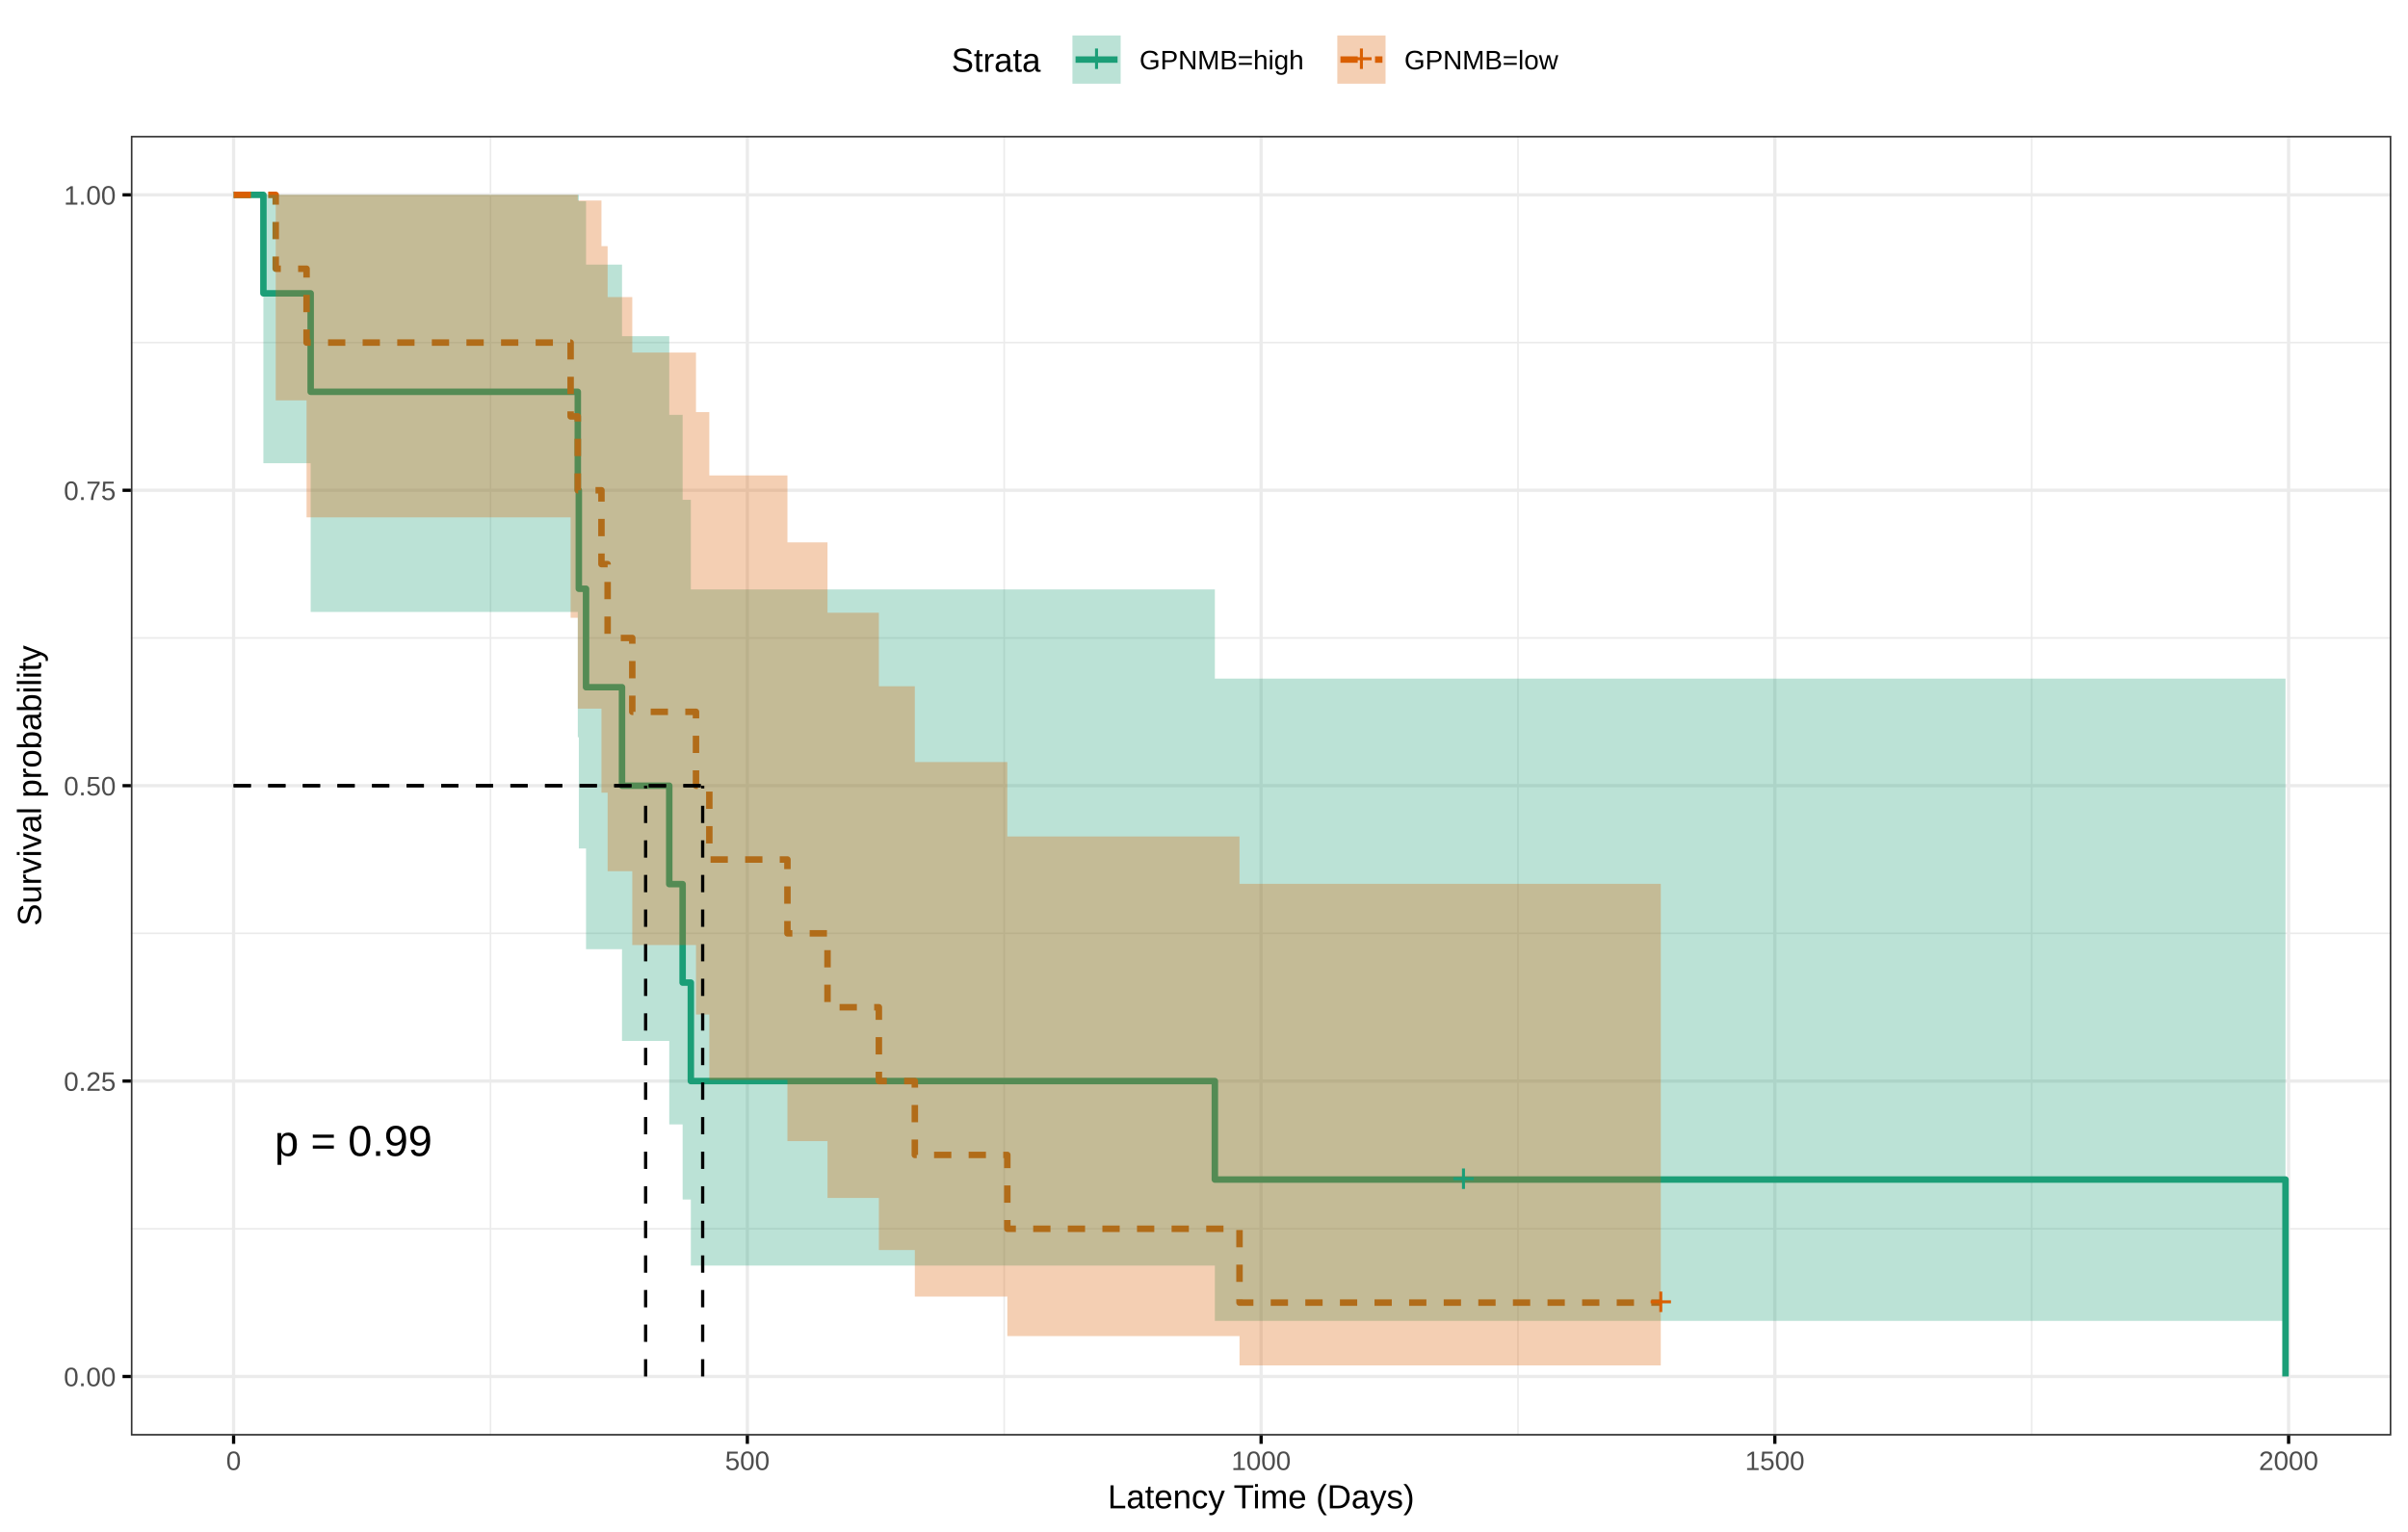
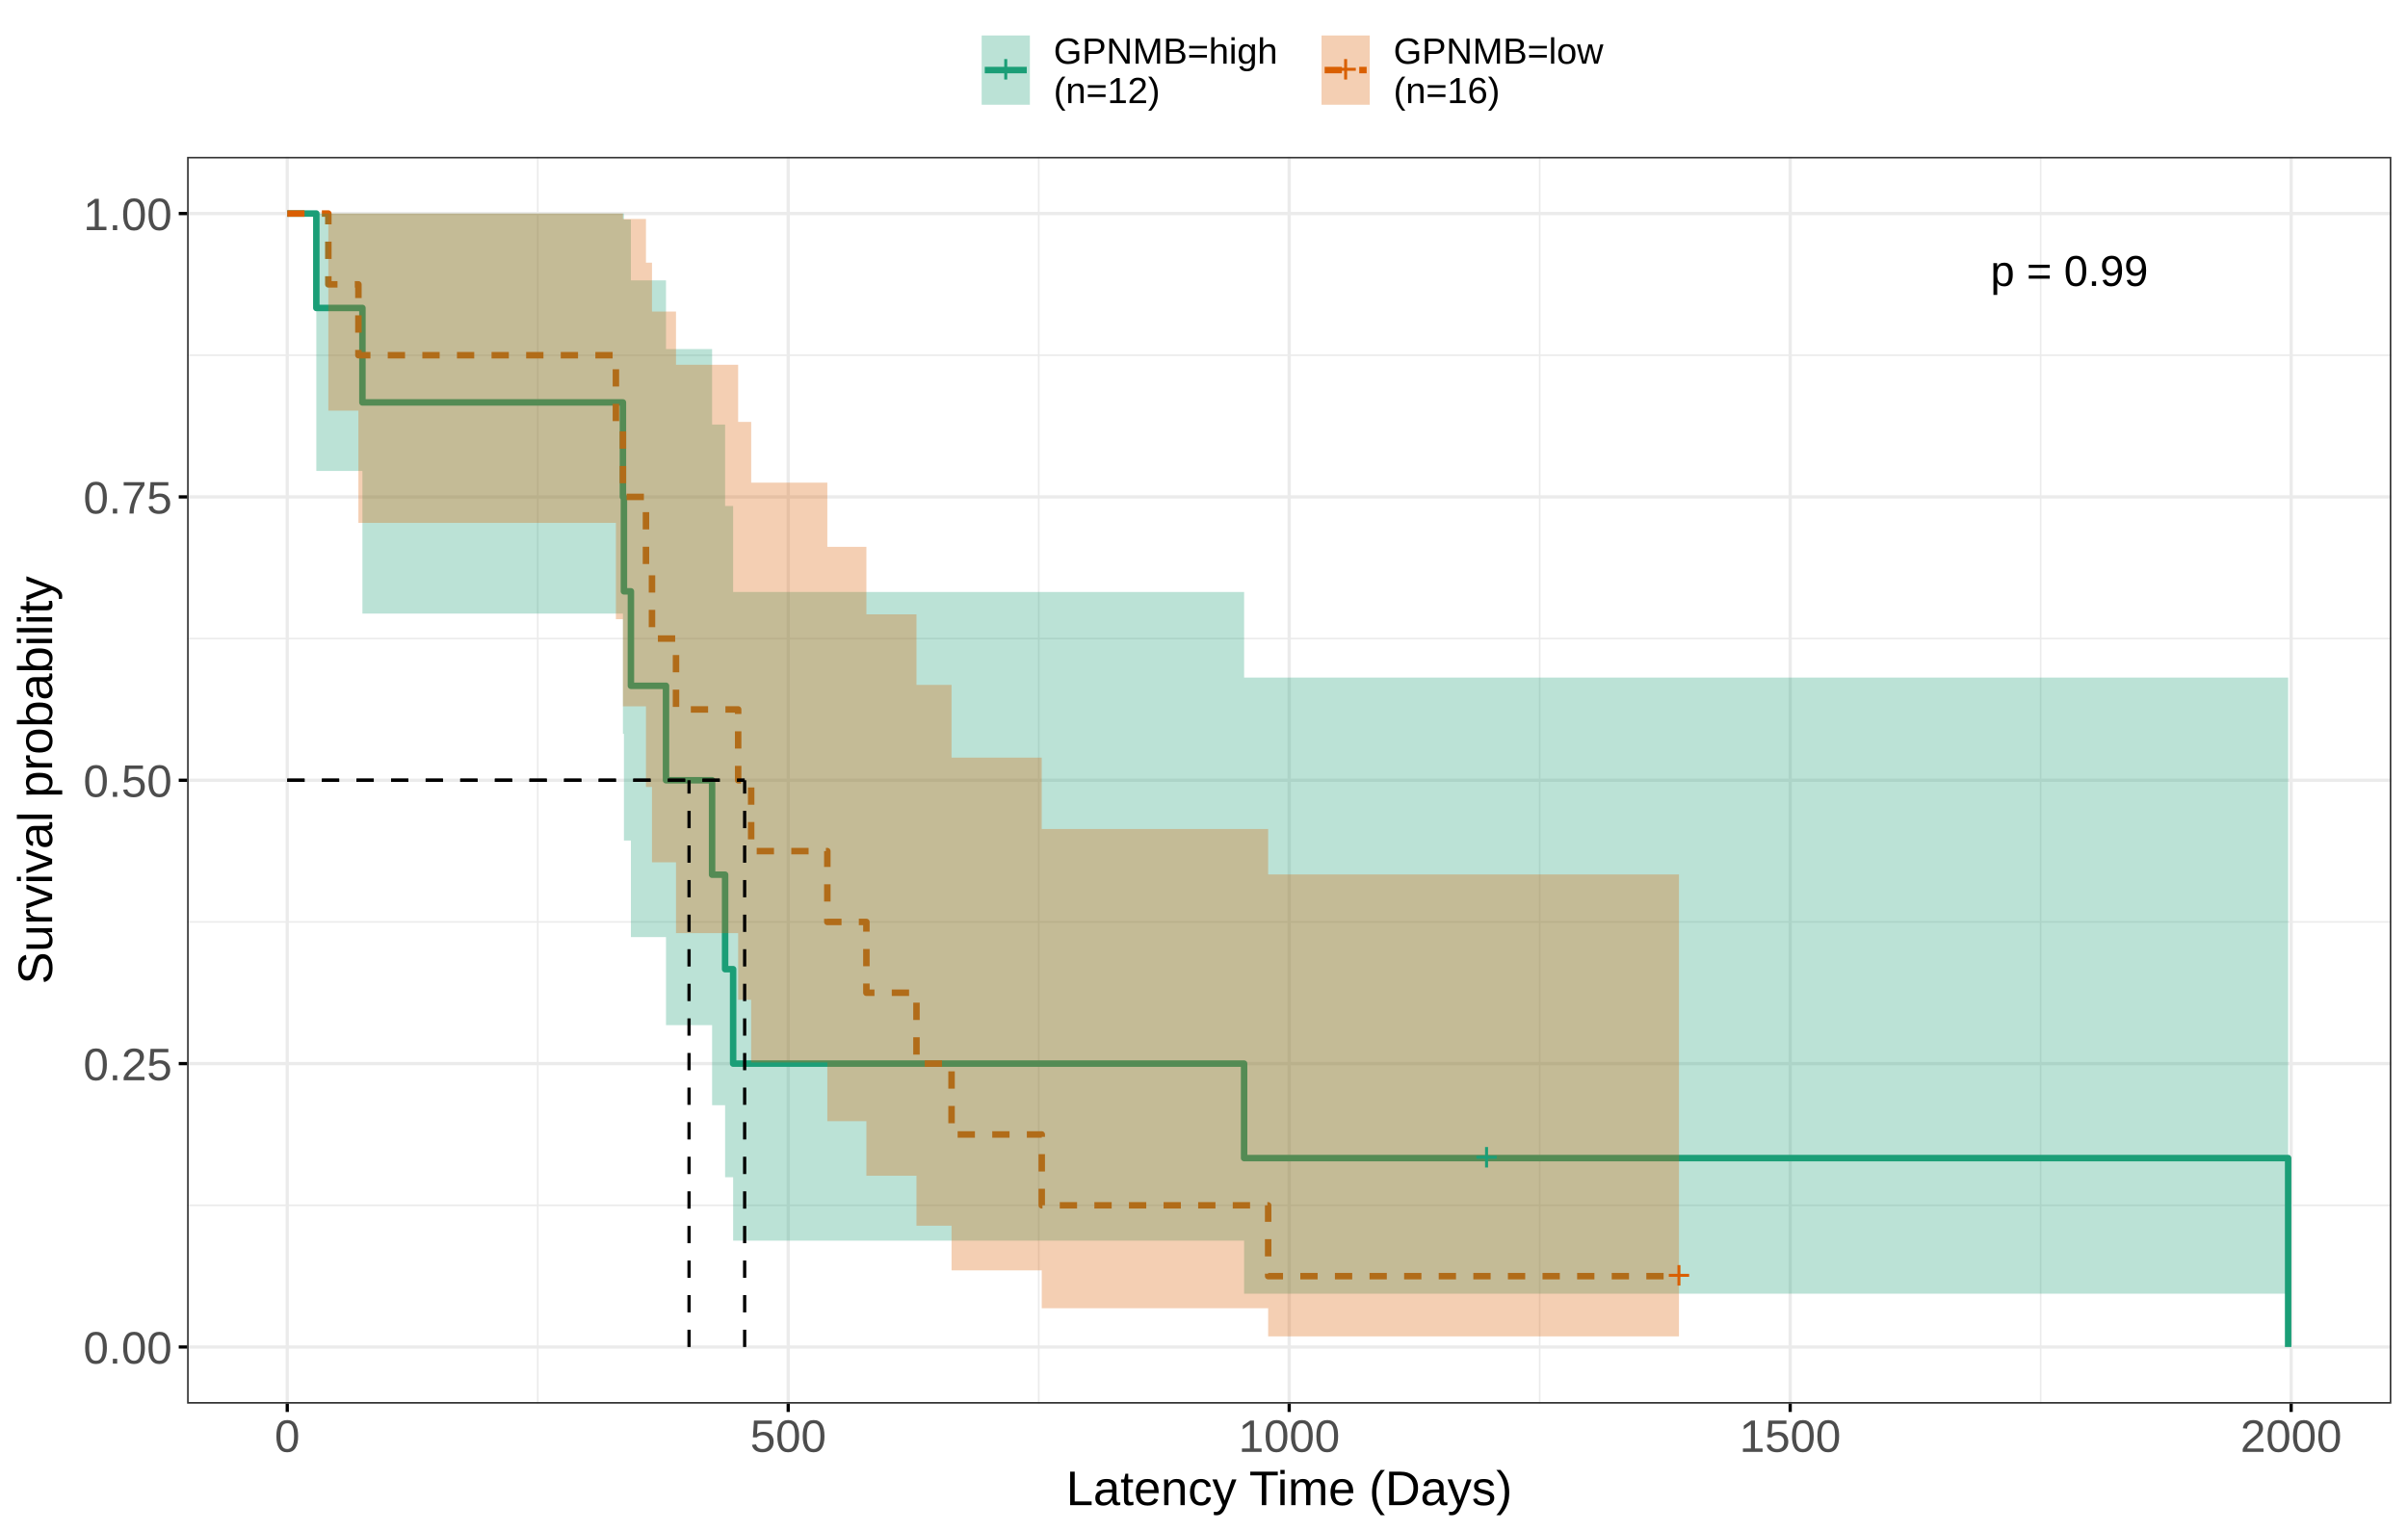
<svg xmlns="http://www.w3.org/2000/svg" class="svglite" width="792.00pt" height="504.00pt" viewBox="0 0 792.00 504.00">
  <defs>
    <style type="text/css">
    .svglite line, .svglite polyline, .svglite polygon, .svglite path, .svglite rect, .svglite circle {
      fill: none;
      stroke: #000000;
      stroke-linecap: round;
      stroke-linejoin: round;
      stroke-miterlimit: 10.00;
    }
    .svglite text {
      white-space: pre;
    }
  </style>
  </defs>
  <rect width="100%" height="100%" style="stroke: none; fill: #FFFFFF;" />
  <defs>
    <clipPath id="cpMC4wMHw3OTIuMDB8MC4wMHw1MDQuMDA=">
      <rect x="0.00" y="0.00" width="792.00" height="504.00" />
    </clipPath>
  </defs>
  <g clip-path="url(#cpMC4wMHw3OTIuMDB8MC4wMHw1MDQuMDA=)">
-     <rect x="0.00" y="0.00" width="792.00" height="504.00" style="stroke-width: 1.07; stroke: #FFFFFF; fill: #FFFFFF;" />
+     <rect x="0" y="-0" width="792.00" height="504.00" style="stroke-width: 1.07; stroke: #FFFFFF; fill: #FFFFFF;" />
  </g>
  <defs>
-     <clipPath id="cpNDMuMDR8Nzg2LjUyfDQ0LjY4fDQ3Mi4yOQ==">
-       <rect x="43.04" y="44.68" width="743.48" height="427.62" />
+     <clipPath id="cpNjEuNTN8Nzg2LjUyfDUxLjYwfDQ2MS44MA==">
+       <rect x="61.53" y="51.60" width="724.99" height="410.20" />
    </clipPath>
  </defs>
-   <g clip-path="url(#cpNDMuMDR8Nzg2LjUyfDQ0LjY4fDQ3Mi4yOQ==)">
-     <rect x="43.04" y="44.68" width="743.48" height="427.62" style="stroke-width: 1.07; stroke: none; fill: #FFFFFF;" />
-     <polyline points="43.04,404.26 786.52,404.26 " style="stroke-width: 0.53; stroke: #EBEBEB; stroke-linecap: butt;" />
-     <polyline points="43.04,307.08 786.52,307.08 " style="stroke-width: 0.53; stroke: #EBEBEB; stroke-linecap: butt;" />
-     <polyline points="43.04,209.89 786.52,209.89 " style="stroke-width: 0.53; stroke: #EBEBEB; stroke-linecap: butt;" />
-     <polyline points="43.04,112.71 786.52,112.71 " style="stroke-width: 0.53; stroke: #EBEBEB; stroke-linecap: butt;" />
-     <polyline points="161.32,472.29 161.32,44.68 " style="stroke-width: 0.53; stroke: #EBEBEB; stroke-linecap: butt;" />
-     <polyline points="330.29,472.29 330.29,44.68 " style="stroke-width: 0.53; stroke: #EBEBEB; stroke-linecap: butt;" />
-     <polyline points="499.27,472.29 499.27,44.68 " style="stroke-width: 0.53; stroke: #EBEBEB; stroke-linecap: butt;" />
-     <polyline points="668.24,472.29 668.24,44.68 " style="stroke-width: 0.53; stroke: #EBEBEB; stroke-linecap: butt;" />
-     <polyline points="43.04,452.86 786.52,452.86 " style="stroke-width: 1.07; stroke: #EBEBEB; stroke-linecap: butt;" />
-     <polyline points="43.04,355.67 786.52,355.67 " style="stroke-width: 1.07; stroke: #EBEBEB; stroke-linecap: butt;" />
-     <polyline points="43.04,258.49 786.52,258.49 " style="stroke-width: 1.07; stroke: #EBEBEB; stroke-linecap: butt;" />
-     <polyline points="43.04,161.30 786.52,161.30 " style="stroke-width: 1.07; stroke: #EBEBEB; stroke-linecap: butt;" />
-     <polyline points="43.04,64.11 786.52,64.11 " style="stroke-width: 1.07; stroke: #EBEBEB; stroke-linecap: butt;" />
-     <polyline points="76.83,472.29 76.83,44.68 " style="stroke-width: 1.07; stroke: #EBEBEB; stroke-linecap: butt;" />
-     <polyline points="245.81,472.29 245.81,44.68 " style="stroke-width: 1.07; stroke: #EBEBEB; stroke-linecap: butt;" />
-     <polyline points="414.78,472.29 414.78,44.68 " style="stroke-width: 1.07; stroke: #EBEBEB; stroke-linecap: butt;" />
-     <polyline points="583.75,472.29 583.75,44.68 " style="stroke-width: 1.07; stroke: #EBEBEB; stroke-linecap: butt;" />
-     <polyline points="752.73,472.29 752.73,44.68 " style="stroke-width: 1.07; stroke: #EBEBEB; stroke-linecap: butt;" />
-     <polyline points="76.83,64.11 86.63,64.11 86.63,96.51 102.18,96.51 102.18,128.90 190.04,128.90 190.04,161.30 190.38,161.30 190.38,193.70 192.75,193.70 192.75,226.09 204.58,226.09 204.58,258.49 220.12,258.49 220.12,290.88 224.52,290.88 224.52,323.28 227.22,323.28 227.22,355.67 399.57,355.67 399.57,388.07 481.35,388.07 481.35,388.07 751.71,388.07 751.71,452.86 " style="stroke-width: 2.13; stroke: #1B9E77; stroke-linecap: butt;" />
-     <polyline points="76.83,64.11 90.69,64.11 90.69,88.41 100.83,88.41 100.83,112.71 187.68,112.71 187.68,137.00 190.04,137.00 190.04,161.30 197.82,161.30 197.82,185.60 199.85,185.60 199.85,209.89 207.96,209.89 207.96,234.19 228.91,234.19 228.91,258.49 233.30,258.49 233.30,282.78 258.99,282.78 258.99,307.08 272.17,307.08 272.17,331.38 289.06,331.38 289.06,355.67 300.89,355.67 300.89,379.97 331.31,379.97 331.31,404.26 407.68,404.26 407.68,428.56 546.24,428.56 546.24,428.56 " style="stroke-width: 2.13; stroke: #D95F02; stroke-dasharray: 5.69,5.69; stroke-linecap: butt;" />
-     <polygon points="76.83,64.11 86.63,64.11 86.63,64.11 102.18,64.11 102.18,64.11 190.04,64.11 190.04,64.11 190.38,64.11 190.38,66.20 192.75,66.20 192.75,87.05 204.58,87.05 204.58,110.60 220.12,110.60 220.12,136.49 224.52,136.49 224.52,164.43 227.22,164.43 227.22,193.92 399.57,193.92 399.57,223.26 481.35,223.26 481.35,223.26 751.71,223.26 751.71,434.57 481.35,434.57 481.35,434.57 399.57,434.57 399.57,416.38 227.22,416.38 227.22,394.64 224.52,394.64 224.52,369.93 220.12,369.93 220.12,342.47 204.58,342.47 204.58,312.28 192.75,312.28 192.75,279.15 190.38,279.15 190.38,242.55 190.04,242.55 190.04,201.33 102.18,201.33 102.18,152.40 86.63,152.40 86.63,64.11 76.83,64.11 " style="stroke-width: 0.00; stroke: none; stroke-linecap: butt; fill: #1B9E77; fill-opacity: 0.30;" />
-     <polyline points="76.83,64.11 86.63,64.11 86.63,64.11 102.18,64.11 102.18,64.11 190.04,64.11 190.04,64.11 190.38,64.11 190.38,66.20 192.75,66.20 192.75,87.05 204.58,87.05 204.58,110.60 220.12,110.60 220.12,136.49 224.52,136.49 224.52,164.43 227.22,164.43 227.22,193.92 399.57,193.92 399.57,223.26 481.35,223.26 481.35,223.26 751.71,223.26 " style="stroke-width: 1.07; stroke: none; stroke-linecap: butt;" />
-     <polyline points="751.71,434.57 481.35,434.57 481.35,434.57 399.57,434.57 399.57,416.38 227.22,416.38 227.22,394.64 224.52,394.64 224.52,369.93 220.12,369.93 220.12,342.47 204.58,342.47 204.58,312.28 192.75,312.28 192.75,279.15 190.38,279.15 190.38,242.55 190.04,242.55 190.04,201.33 102.18,201.33 102.18,152.40 86.63,152.40 86.63,64.11 76.83,64.11 " style="stroke-width: 1.07; stroke: none; stroke-linecap: butt;" />
-     <polygon points="76.83,64.11 90.69,64.11 90.69,64.11 100.83,64.11 100.83,64.11 187.68,64.11 187.68,64.11 190.04,64.11 190.04,65.97 197.82,65.97 197.82,80.98 199.85,80.98 199.85,97.74 207.96,97.74 207.96,115.99 228.91,115.99 228.91,135.58 233.30,135.58 233.30,156.42 258.99,156.42 258.99,178.44 272.17,178.44 272.17,201.58 289.06,201.58 289.06,225.78 300.89,225.78 300.89,250.72 331.31,250.72 331.31,275.20 407.68,275.20 407.68,290.78 546.24,290.78 546.24,290.78 546.24,449.22 546.24,449.22 407.68,449.22 407.68,439.57 331.31,439.57 331.31,426.57 300.89,426.57 300.89,411.26 289.06,411.26 289.06,394.13 272.17,394.13 272.17,375.42 258.99,375.42 258.99,355.28 233.30,355.28 233.30,333.78 228.91,333.78 228.91,310.92 207.96,310.92 207.96,286.63 199.85,286.63 199.85,260.79 197.82,260.79 197.82,233.14 190.04,233.14 190.04,203.25 187.68,203.25 187.68,170.21 100.83,170.21 100.83,131.72 90.69,131.72 90.69,64.11 76.83,64.11 " style="stroke-width: 0.00; stroke: none; stroke-linecap: butt; fill: #D95F02; fill-opacity: 0.30;" />
-     <polyline points="76.83,64.11 90.69,64.11 90.69,64.11 100.83,64.11 100.83,64.11 187.68,64.11 187.68,64.11 190.04,64.11 190.04,65.97 197.82,65.97 197.82,80.98 199.85,80.98 199.85,97.74 207.96,97.74 207.96,115.99 228.91,115.99 228.91,135.58 233.30,135.58 233.30,156.42 258.99,156.42 258.99,178.44 272.17,178.44 272.17,201.58 289.06,201.58 289.06,225.78 300.89,225.78 300.89,250.72 331.31,250.72 331.31,275.20 407.68,275.20 407.68,290.78 546.24,290.78 546.24,290.78 " style="stroke-width: 1.07; stroke: none; stroke-linecap: butt;" />
-     <polyline points="546.24,449.22 546.24,449.22 407.68,449.22 407.68,439.57 331.31,439.57 331.31,426.57 300.89,426.57 300.89,411.26 289.06,411.26 289.06,394.13 272.17,394.13 272.17,375.42 258.99,375.42 258.99,355.28 233.30,355.28 233.30,333.78 228.91,333.78 228.91,310.92 207.96,310.92 207.96,286.63 199.85,286.63 199.85,260.79 197.82,260.79 197.82,233.14 190.04,233.14 190.04,203.25 187.68,203.25 187.68,170.21 100.83,170.21 100.83,131.72 90.69,131.72 90.69,64.11 76.83,64.11 " style="stroke-width: 1.07; stroke: none; stroke-linecap: butt;" />
-     <text x="481.35" y="392.37" text-anchor="middle" style="font-size: 13.75px;fill: #1B9E77; font-family: &quot;Arimo&quot;;" textLength="11.51px" lengthAdjust="spacingAndGlyphs">+</text>
-     <text x="546.24" y="432.87" text-anchor="middle" style="font-size: 13.75px;fill: #D95F02; font-family: &quot;Arimo&quot;;" textLength="11.51px" lengthAdjust="spacingAndGlyphs">+</text>
-     <text x="90.33" y="380.29" style="font-size: 14.23px; font-family: &quot;Arimo&quot;;" textLength="61.66px" lengthAdjust="spacingAndGlyphs">p = 0.99</text>
-     <line x1="76.83" y1="258.49" x2="231.11" y2="258.49" style="stroke-width: 1.07; stroke-dasharray: 5.69,5.69; stroke-linecap: butt;" />
-     <line x1="76.83" y1="258.49" x2="231.11" y2="258.49" style="stroke-width: 1.07; stroke-dasharray: 5.69,5.69; stroke-linecap: butt;" />
-     <line x1="212.35" y1="452.86" x2="212.35" y2="258.49" style="stroke-width: 1.07; stroke-dasharray: 5.69,5.69; stroke-linecap: butt;" />
-     <line x1="231.11" y1="452.86" x2="231.11" y2="258.49" style="stroke-width: 1.07; stroke-dasharray: 5.69,5.69; stroke-linecap: butt;" />
-     <rect x="43.04" y="44.68" width="743.48" height="427.62" style="stroke-width: 1.07; stroke: #333333;" />
+   <g clip-path="url(#cpNjEuNTN8Nzg2LjUyfDUxLjYwfDQ2MS44MA==)">
+     <rect x="61.53" y="51.60" width="724.99" height="410.20" style="stroke-width: 1.07; stroke: none; fill: #FFFFFF;" />
+     <polyline points="61.53,396.55 786.52,396.55 " style="stroke-width: 0.53; stroke: #EBEBEB; stroke-linecap: butt;" />
+     <polyline points="61.53,303.32 786.52,303.32 " style="stroke-width: 0.53; stroke: #EBEBEB; stroke-linecap: butt;" />
+     <polyline points="61.53,210.09 786.52,210.09 " style="stroke-width: 0.53; stroke: #EBEBEB; stroke-linecap: butt;" />
+     <polyline points="61.53,116.86 786.52,116.86 " style="stroke-width: 0.53; stroke: #EBEBEB; stroke-linecap: butt;" />
+     <polyline points="176.87,461.80 176.87,51.60 " style="stroke-width: 0.53; stroke: #EBEBEB; stroke-linecap: butt;" />
+     <polyline points="341.64,461.80 341.64,51.60 " style="stroke-width: 0.53; stroke: #EBEBEB; stroke-linecap: butt;" />
+     <polyline points="506.41,461.80 506.41,51.60 " style="stroke-width: 0.53; stroke: #EBEBEB; stroke-linecap: butt;" />
+     <polyline points="671.18,461.80 671.18,51.60 " style="stroke-width: 0.53; stroke: #EBEBEB; stroke-linecap: butt;" />
+     <polyline points="61.53,443.16 786.52,443.16 " style="stroke-width: 1.07; stroke: #EBEBEB; stroke-linecap: butt;" />
+     <polyline points="61.53,349.93 786.52,349.93 " style="stroke-width: 1.07; stroke: #EBEBEB; stroke-linecap: butt;" />
+     <polyline points="61.53,256.70 786.52,256.70 " style="stroke-width: 1.07; stroke: #EBEBEB; stroke-linecap: butt;" />
+     <polyline points="61.53,163.48 786.52,163.48 " style="stroke-width: 1.07; stroke: #EBEBEB; stroke-linecap: butt;" />
+     <polyline points="61.53,70.25 786.52,70.25 " style="stroke-width: 1.07; stroke: #EBEBEB; stroke-linecap: butt;" />
+     <polyline points="94.48,461.80 94.48,51.60 " style="stroke-width: 1.07; stroke: #EBEBEB; stroke-linecap: butt;" />
+     <polyline points="259.25,461.80 259.25,51.60 " style="stroke-width: 1.07; stroke: #EBEBEB; stroke-linecap: butt;" />
+     <polyline points="424.02,461.80 424.02,51.60 " style="stroke-width: 1.07; stroke: #EBEBEB; stroke-linecap: butt;" />
+     <polyline points="588.80,461.80 588.80,51.60 " style="stroke-width: 1.07; stroke: #EBEBEB; stroke-linecap: butt;" />
+     <polyline points="753.57,461.80 753.57,51.60 " style="stroke-width: 1.07; stroke: #EBEBEB; stroke-linecap: butt;" />
+     <polyline points="94.48,70.25 104.04,70.25 104.04,101.32 119.20,101.32 119.20,132.40 204.88,132.40 204.88,163.48 205.21,163.48 205.21,194.55 207.51,194.55 207.51,225.63 219.05,225.63 219.05,256.70 234.21,256.70 234.21,287.78 238.49,287.78 238.49,318.86 241.13,318.86 241.13,349.93 409.19,349.93 409.19,381.01 488.94,381.01 488.94,381.01 752.58,381.01 752.58,443.16 " style="stroke-width: 2.13; stroke: #1B9E77; stroke-linecap: butt;" />
+     <polyline points="94.48,70.25 107.99,70.25 107.99,93.56 117.88,93.56 117.88,116.86 202.57,116.86 202.57,140.17 204.88,140.17 204.88,163.48 212.46,163.48 212.46,186.78 214.44,186.78 214.44,210.09 222.34,210.09 222.34,233.40 242.78,233.40 242.78,256.70 247.06,256.70 247.06,280.01 272.11,280.01 272.11,303.32 284.96,303.32 284.96,326.62 301.43,326.62 301.43,349.93 312.97,349.93 312.97,373.24 342.63,373.24 342.63,396.55 417.10,396.55 417.10,419.85 552.22,419.85 552.22,419.85 " style="stroke-width: 2.13; stroke: #D95F02; stroke-dasharray: 5.69,5.69; stroke-linecap: butt;" />
+     <polygon points="94.48,70.25 104.04,70.25 104.04,70.25 119.20,70.25 119.20,70.25 204.88,70.25 204.88,70.25 205.21,70.25 205.21,72.25 207.51,72.25 207.51,92.25 219.05,92.25 219.05,114.84 234.21,114.84 234.21,139.68 238.49,139.68 238.49,166.47 241.13,166.47 241.13,194.76 409.19,194.76 409.19,222.92 488.94,222.92 488.94,222.92 752.58,222.92 752.58,425.62 488.94,425.62 488.94,425.62 409.19,425.62 409.19,408.17 241.13,408.17 241.13,387.31 238.49,387.31 238.49,363.61 234.21,363.61 234.21,337.27 219.05,337.27 219.05,308.31 207.51,308.31 207.51,276.53 205.21,276.53 205.21,241.42 204.88,241.42 204.88,201.87 119.20,201.87 119.20,154.94 104.04,154.94 104.04,70.25 94.48,70.25 " style="stroke-width: 0.00; stroke: none; stroke-linecap: butt; fill: #1B9E77; fill-opacity: 0.30;" />
+     <polyline points="94.48,70.25 104.04,70.25 104.04,70.25 119.20,70.25 119.20,70.25 204.88,70.25 204.88,70.25 205.21,70.25 205.21,72.25 207.51,72.25 207.51,92.25 219.05,92.25 219.05,114.84 234.21,114.84 234.21,139.68 238.49,139.68 238.49,166.47 241.13,166.47 241.13,194.76 409.19,194.76 409.19,222.92 488.94,222.92 488.94,222.92 752.58,222.92 " style="stroke-width: 1.07; stroke: none; stroke-linecap: butt;" />
+     <polyline points="752.58,425.62 488.94,425.62 488.94,425.62 409.19,425.62 409.19,408.17 241.13,408.17 241.13,387.31 238.49,387.31 238.49,363.61 234.21,363.61 234.21,337.27 219.05,337.27 219.05,308.31 207.51,308.31 207.51,276.53 205.21,276.53 205.21,241.42 204.88,241.42 204.88,201.87 119.20,201.87 119.20,154.94 104.04,154.94 104.04,70.25 94.48,70.25 " style="stroke-width: 1.07; stroke: none; stroke-linecap: butt;" />
+     <polygon points="94.48,70.25 107.99,70.25 107.99,70.25 117.88,70.25 117.88,70.25 202.57,70.25 202.57,70.25 204.88,70.25 204.88,72.03 212.46,72.03 212.46,86.42 214.44,86.42 214.44,102.50 222.34,102.50 222.34,120.01 242.78,120.01 242.78,138.81 247.06,138.81 247.06,158.79 272.11,158.79 272.11,179.91 284.96,179.91 284.96,202.12 301.43,202.12 301.43,225.33 312.97,225.33 312.97,249.26 342.63,249.26 342.63,272.74 417.10,272.74 417.10,287.69 552.22,287.69 552.22,287.69 552.22,439.67 552.22,439.67 417.10,439.67 417.10,430.41 342.63,430.41 342.63,417.95 312.97,417.95 312.97,403.26 301.43,403.26 301.43,386.82 284.96,386.82 284.96,368.87 272.11,368.87 272.11,349.56 247.06,349.56 247.06,328.93 242.78,328.93 242.78,307.00 222.34,307.00 222.34,283.70 214.44,283.70 214.44,258.91 212.46,258.91 212.46,232.39 204.88,232.39 204.88,203.72 202.57,203.72 202.57,172.03 117.88,172.03 117.88,135.10 107.99,135.10 107.99,70.25 94.48,70.25 " style="stroke-width: 0.00; stroke: none; stroke-linecap: butt; fill: #D95F02; fill-opacity: 0.30;" />
+     <polyline points="94.48,70.25 107.99,70.25 107.99,70.25 117.88,70.25 117.88,70.25 202.57,70.25 202.57,70.25 204.88,70.25 204.88,72.03 212.46,72.03 212.46,86.42 214.44,86.42 214.44,102.50 222.34,102.50 222.34,120.01 242.78,120.01 242.78,138.81 247.06,138.81 247.06,158.79 272.11,158.79 272.11,179.91 284.96,179.91 284.96,202.12 301.43,202.12 301.43,225.33 312.97,225.33 312.97,249.26 342.63,249.26 342.63,272.74 417.10,272.74 417.10,287.69 552.22,287.69 552.22,287.69 " style="stroke-width: 1.07; stroke: none; stroke-linecap: butt;" />
+     <polyline points="552.22,439.67 552.22,439.67 417.10,439.67 417.10,430.41 342.63,430.41 342.63,417.95 312.97,417.95 312.97,403.26 301.43,403.26 301.43,386.82 284.96,386.82 284.96,368.87 272.11,368.87 272.11,349.56 247.06,349.56 247.06,328.93 242.78,328.93 242.78,307.00 222.34,307.00 222.34,283.70 214.44,283.70 214.44,258.91 212.46,258.91 212.46,232.39 204.88,232.39 204.88,203.72 202.57,203.72 202.57,172.03 117.88,172.03 117.88,135.10 107.99,135.10 107.99,70.25 94.48,70.25 " style="stroke-width: 1.07; stroke: none; stroke-linecap: butt;" />
+     <text x="488.94" y="385.31" text-anchor="middle" style="font-size: 13.75px;fill: #1B9E77; font-family: &quot;Arimo&quot;;" textLength="11.51px" lengthAdjust="spacingAndGlyphs">+</text>
+     <text x="552.22" y="424.16" text-anchor="middle" style="font-size: 13.75px;fill: #D95F02; font-family: &quot;Arimo&quot;;" textLength="11.51px" lengthAdjust="spacingAndGlyphs">+</text>
+     <text x="654.70" y="94.08" style="font-size: 14.23px; font-family: &quot;Arimo&quot;;" textLength="61.66px" lengthAdjust="spacingAndGlyphs">p = 0.99</text>
+     <line x1="94.48" y1="256.70" x2="244.92" y2="256.70" style="stroke-width: 1.07; stroke-dasharray: 5.69,5.69; stroke-linecap: butt;" />
+     <line x1="94.48" y1="256.70" x2="244.92" y2="256.70" style="stroke-width: 1.07; stroke-dasharray: 5.69,5.69; stroke-linecap: butt;" />
+     <line x1="226.63" y1="443.16" x2="226.63" y2="256.70" style="stroke-width: 1.07; stroke-dasharray: 5.69,5.69; stroke-linecap: butt;" />
+     <line x1="244.92" y1="443.16" x2="244.92" y2="256.70" style="stroke-width: 1.07; stroke-dasharray: 5.69,5.69; stroke-linecap: butt;" />
+     <rect x="61.53" y="51.60" width="724.99" height="410.20" style="stroke-width: 1.07; stroke: #333333;" />
  </g>
  <g clip-path="url(#cpMC4wMHw3OTIuMDB8MC4wMHw1MDQuMDA=)">
-     <text x="38.11" y="456.07" text-anchor="end" style="font-size: 8.80px;fill: #4D4D4D; font-family: &quot;Arimo&quot;;" textLength="19.58px" lengthAdjust="spacingAndGlyphs">0.00</text>
-     <text x="38.11" y="358.88" text-anchor="end" style="font-size: 8.80px;fill: #4D4D4D; font-family: &quot;Arimo&quot;;" textLength="19.58px" lengthAdjust="spacingAndGlyphs">0.25</text>
-     <text x="38.11" y="261.69" text-anchor="end" style="font-size: 8.80px;fill: #4D4D4D; font-family: &quot;Arimo&quot;;" textLength="19.58px" lengthAdjust="spacingAndGlyphs">0.50</text>
-     <text x="38.11" y="164.51" text-anchor="end" style="font-size: 8.80px;fill: #4D4D4D; font-family: &quot;Arimo&quot;;" textLength="19.58px" lengthAdjust="spacingAndGlyphs">0.75</text>
-     <text x="38.11" y="67.32" text-anchor="end" style="font-size: 8.80px;fill: #4D4D4D; font-family: &quot;Arimo&quot;;" textLength="19.58px" lengthAdjust="spacingAndGlyphs">1.00</text>
-     <polyline points="40.30,452.86 43.04,452.86 " style="stroke-width: 1.07; stroke-linecap: butt;" />
-     <polyline points="40.30,355.67 43.04,355.67 " style="stroke-width: 1.07; stroke-linecap: butt;" />
-     <polyline points="40.30,258.49 43.04,258.49 " style="stroke-width: 1.07; stroke-linecap: butt;" />
-     <polyline points="40.30,161.30 43.04,161.30 " style="stroke-width: 1.07; stroke-linecap: butt;" />
-     <polyline points="40.30,64.11 43.04,64.11 " style="stroke-width: 1.07; stroke-linecap: butt;" />
-     <polyline points="76.83,475.03 76.83,472.29 " style="stroke-width: 1.07; stroke-linecap: butt;" />
-     <polyline points="245.81,475.03 245.81,472.29 " style="stroke-width: 1.07; stroke-linecap: butt;" />
-     <polyline points="414.78,475.03 414.78,472.29 " style="stroke-width: 1.07; stroke-linecap: butt;" />
-     <polyline points="583.75,475.03 583.75,472.29 " style="stroke-width: 1.07; stroke-linecap: butt;" />
-     <polyline points="752.73,475.03 752.73,472.29 " style="stroke-width: 1.07; stroke-linecap: butt;" />
-     <text x="76.83" y="483.64" text-anchor="middle" style="font-size: 8.80px;fill: #4D4D4D; font-family: &quot;Arimo&quot;;" textLength="5.59px" lengthAdjust="spacingAndGlyphs">0</text>
-     <text x="245.81" y="483.64" text-anchor="middle" style="font-size: 8.80px;fill: #4D4D4D; font-family: &quot;Arimo&quot;;" textLength="16.78px" lengthAdjust="spacingAndGlyphs">500</text>
-     <text x="414.78" y="483.64" text-anchor="middle" style="font-size: 8.80px;fill: #4D4D4D; font-family: &quot;Arimo&quot;;" textLength="22.38px" lengthAdjust="spacingAndGlyphs">1000</text>
-     <text x="583.75" y="483.64" text-anchor="middle" style="font-size: 8.80px;fill: #4D4D4D; font-family: &quot;Arimo&quot;;" textLength="22.38px" lengthAdjust="spacingAndGlyphs">1500</text>
-     <text x="752.73" y="483.64" text-anchor="middle" style="font-size: 8.80px;fill: #4D4D4D; font-family: &quot;Arimo&quot;;" textLength="22.38px" lengthAdjust="spacingAndGlyphs">2000</text>
-     <text x="414.78" y="496.23" text-anchor="middle" style="font-size: 11.00px; font-family: &quot;Arimo&quot;;" textLength="113.43px" lengthAdjust="spacingAndGlyphs">Latency Time (Days)</text>
-     <text transform="translate(13.50,258.49) rotate(-90)" text-anchor="middle" style="font-size: 11.00px; font-family: &quot;Arimo&quot;;" textLength="106.55px" lengthAdjust="spacingAndGlyphs">Survival probability</text>
-     <rect x="307.45" y="5.48" width="214.66" height="28.24" style="stroke-width: 1.07; stroke: none; fill: #FFFFFF;" />
-     <text x="312.93" y="23.61" style="font-size: 11.00px; font-family: &quot;Arimo&quot;;" textLength="33.61px" lengthAdjust="spacingAndGlyphs">Strata</text>
-     <rect x="352.02" y="10.96" width="17.28" height="17.28" style="stroke-width: 1.07; stroke: none; fill: #FFFFFF;" />
-     <line x1="353.75" y1="19.60" x2="367.57" y2="19.60" style="stroke-width: 2.13; stroke: #1B9E77; stroke-linecap: butt;" />
-     <rect x="352.73" y="11.67" width="15.86" height="15.86" style="stroke-width: 1.07; stroke: none; stroke-linecap: butt; stroke-linejoin: miter; fill: #1B9E77; fill-opacity: 0.30;" />
-     <text x="360.66" y="23.90" text-anchor="middle" style="font-size: 13.75px;fill: #1B9E77; font-family: &quot;Arimo&quot;;" textLength="11.51px" lengthAdjust="spacingAndGlyphs">+</text>
-     <rect x="439.14" y="10.96" width="17.28" height="17.28" style="stroke-width: 1.07; stroke: none; fill: #FFFFFF;" />
-     <line x1="440.87" y1="19.60" x2="454.69" y2="19.60" style="stroke-width: 2.13; stroke: #D95F02; stroke-dasharray: 5.69,5.69; stroke-linecap: butt;" />
-     <rect x="439.85" y="11.67" width="15.86" height="15.86" style="stroke-width: 1.07; stroke: none; stroke-linecap: butt; stroke-linejoin: miter; fill: #D95F02; fill-opacity: 0.30;" />
-     <text x="447.78" y="23.90" text-anchor="middle" style="font-size: 13.75px;fill: #D95F02; font-family: &quot;Arimo&quot;;" textLength="11.51px" lengthAdjust="spacingAndGlyphs">+</text>
-     <text x="374.78" y="22.81" style="font-size: 8.80px; font-family: &quot;Arimo&quot;;" textLength="58.88px" lengthAdjust="spacingAndGlyphs">GPNMB=high</text>
-     <text x="461.90" y="22.81" style="font-size: 8.80px; font-family: &quot;Arimo&quot;;" textLength="54.73px" lengthAdjust="spacingAndGlyphs">GPNMB=low</text>
+     <text x="56.60" y="448.63" text-anchor="end" style="font-size: 15.00px;fill: #4D4D4D; font-family: &quot;Arimo&quot;;" textLength="33.39px" lengthAdjust="spacingAndGlyphs">0.00</text>
+     <text x="56.60" y="355.40" text-anchor="end" style="font-size: 15.00px;fill: #4D4D4D; font-family: &quot;Arimo&quot;;" textLength="33.39px" lengthAdjust="spacingAndGlyphs">0.25</text>
+     <text x="56.60" y="262.17" text-anchor="end" style="font-size: 15.00px;fill: #4D4D4D; font-family: &quot;Arimo&quot;;" textLength="33.39px" lengthAdjust="spacingAndGlyphs">0.50</text>
+     <text x="56.60" y="168.95" text-anchor="end" style="font-size: 15.00px;fill: #4D4D4D; font-family: &quot;Arimo&quot;;" textLength="33.39px" lengthAdjust="spacingAndGlyphs">0.75</text>
+     <text x="56.60" y="75.72" text-anchor="end" style="font-size: 15.00px;fill: #4D4D4D; font-family: &quot;Arimo&quot;;" textLength="33.39px" lengthAdjust="spacingAndGlyphs">1.00</text>
+     <polyline points="58.79,443.16 61.53,443.16 " style="stroke-width: 1.07; stroke-linecap: butt;" />
+     <polyline points="58.79,349.93 61.53,349.93 " style="stroke-width: 1.07; stroke-linecap: butt;" />
+     <polyline points="58.79,256.70 61.53,256.70 " style="stroke-width: 1.07; stroke-linecap: butt;" />
+     <polyline points="58.79,163.48 61.53,163.48 " style="stroke-width: 1.07; stroke-linecap: butt;" />
+     <polyline points="58.79,70.25 61.53,70.25 " style="stroke-width: 1.07; stroke-linecap: butt;" />
+     <polyline points="94.48,464.54 94.48,461.80 " style="stroke-width: 1.07; stroke-linecap: butt;" />
+     <polyline points="259.25,464.54 259.25,461.80 " style="stroke-width: 1.07; stroke-linecap: butt;" />
+     <polyline points="424.02,464.54 424.02,461.80 " style="stroke-width: 1.07; stroke-linecap: butt;" />
+     <polyline points="588.80,464.54 588.80,461.80 " style="stroke-width: 1.07; stroke-linecap: butt;" />
+     <polyline points="753.57,464.54 753.57,461.80 " style="stroke-width: 1.07; stroke-linecap: butt;" />
+     <text x="94.48" y="477.67" text-anchor="middle" style="font-size: 15.00px;fill: #4D4D4D; font-family: &quot;Arimo&quot;;" textLength="9.54px" lengthAdjust="spacingAndGlyphs">0</text>
+     <text x="259.25" y="477.67" text-anchor="middle" style="font-size: 15.00px;fill: #4D4D4D; font-family: &quot;Arimo&quot;;" textLength="28.62px" lengthAdjust="spacingAndGlyphs">500</text>
+     <text x="424.02" y="477.67" text-anchor="middle" style="font-size: 15.00px;fill: #4D4D4D; font-family: &quot;Arimo&quot;;" textLength="38.16px" lengthAdjust="spacingAndGlyphs">1000</text>
+     <text x="588.80" y="477.67" text-anchor="middle" style="font-size: 15.00px;fill: #4D4D4D; font-family: &quot;Arimo&quot;;" textLength="38.16px" lengthAdjust="spacingAndGlyphs">1500</text>
+     <text x="753.57" y="477.67" text-anchor="middle" style="font-size: 15.00px;fill: #4D4D4D; font-family: &quot;Arimo&quot;;" textLength="38.16px" lengthAdjust="spacingAndGlyphs">2000</text>
+     <text x="424.02" y="495.19" text-anchor="middle" style="font-size: 16.00px; font-family: &quot;Arimo&quot;;" textLength="164.97px" lengthAdjust="spacingAndGlyphs">Latency Time (Days)</text>
+     <text transform="translate(17.14,256.70) rotate(-90)" text-anchor="middle" style="font-size: 16.00px; font-family: &quot;Arimo&quot;;" textLength="154.92px" lengthAdjust="spacingAndGlyphs">Survival probability</text>
+     <rect x="309.59" y="5.48" width="228.86" height="35.17" style="stroke-width: 1.07; stroke: none; fill: #FFFFFF;" />
+     <rect x="322.16" y="10.96" width="17.28" height="24.21" style="stroke-width: 1.07; stroke: none; fill: #FFFFFF;" />
+     <line x1="323.89" y1="23.06" x2="337.71" y2="23.06" style="stroke-width: 2.13; stroke: #1B9E77; stroke-linecap: butt;" />
+     <rect x="322.87" y="11.67" width="15.86" height="22.79" style="stroke-width: 1.07; stroke: none; stroke-linecap: butt; stroke-linejoin: miter; fill: #1B9E77; fill-opacity: 0.30;" />
+     <text x="330.80" y="27.37" text-anchor="middle" style="font-size: 13.75px;fill: #1B9E77; font-family: &quot;Arimo&quot;;" textLength="11.51px" lengthAdjust="spacingAndGlyphs">+</text>
+     <rect x="433.95" y="10.96" width="17.28" height="24.21" style="stroke-width: 1.07; stroke: none; fill: #FFFFFF;" />
+     <line x1="435.68" y1="23.06" x2="449.50" y2="23.06" style="stroke-width: 2.13; stroke: #D95F02; stroke-dasharray: 5.69,5.69; stroke-linecap: butt;" />
+     <rect x="434.66" y="11.67" width="15.86" height="22.79" style="stroke-width: 1.07; stroke: none; stroke-linecap: butt; stroke-linejoin: miter; fill: #D95F02; fill-opacity: 0.30;" />
+     <text x="442.59" y="27.37" text-anchor="middle" style="font-size: 13.75px;fill: #D95F02; font-family: &quot;Arimo&quot;;" textLength="11.51px" lengthAdjust="spacingAndGlyphs">+</text>
+     <text x="346.53" y="20.96" style="font-size: 12.00px; font-family: &quot;Arimo&quot;;" textLength="80.34px" lengthAdjust="spacingAndGlyphs">GPNMB=high</text>
+     <text x="346.53" y="33.92" style="font-size: 12.00px; font-family: &quot;Arimo&quot;;" textLength="42.31px" lengthAdjust="spacingAndGlyphs">(n=12)</text>
+     <text x="458.32" y="20.96" style="font-size: 12.00px; font-family: &quot;Arimo&quot;;" textLength="74.66px" lengthAdjust="spacingAndGlyphs">GPNMB=low</text>
+     <text x="458.32" y="33.92" style="font-size: 12.00px; font-family: &quot;Arimo&quot;;" textLength="42.31px" lengthAdjust="spacingAndGlyphs">(n=16)</text>
  </g>
</svg>
